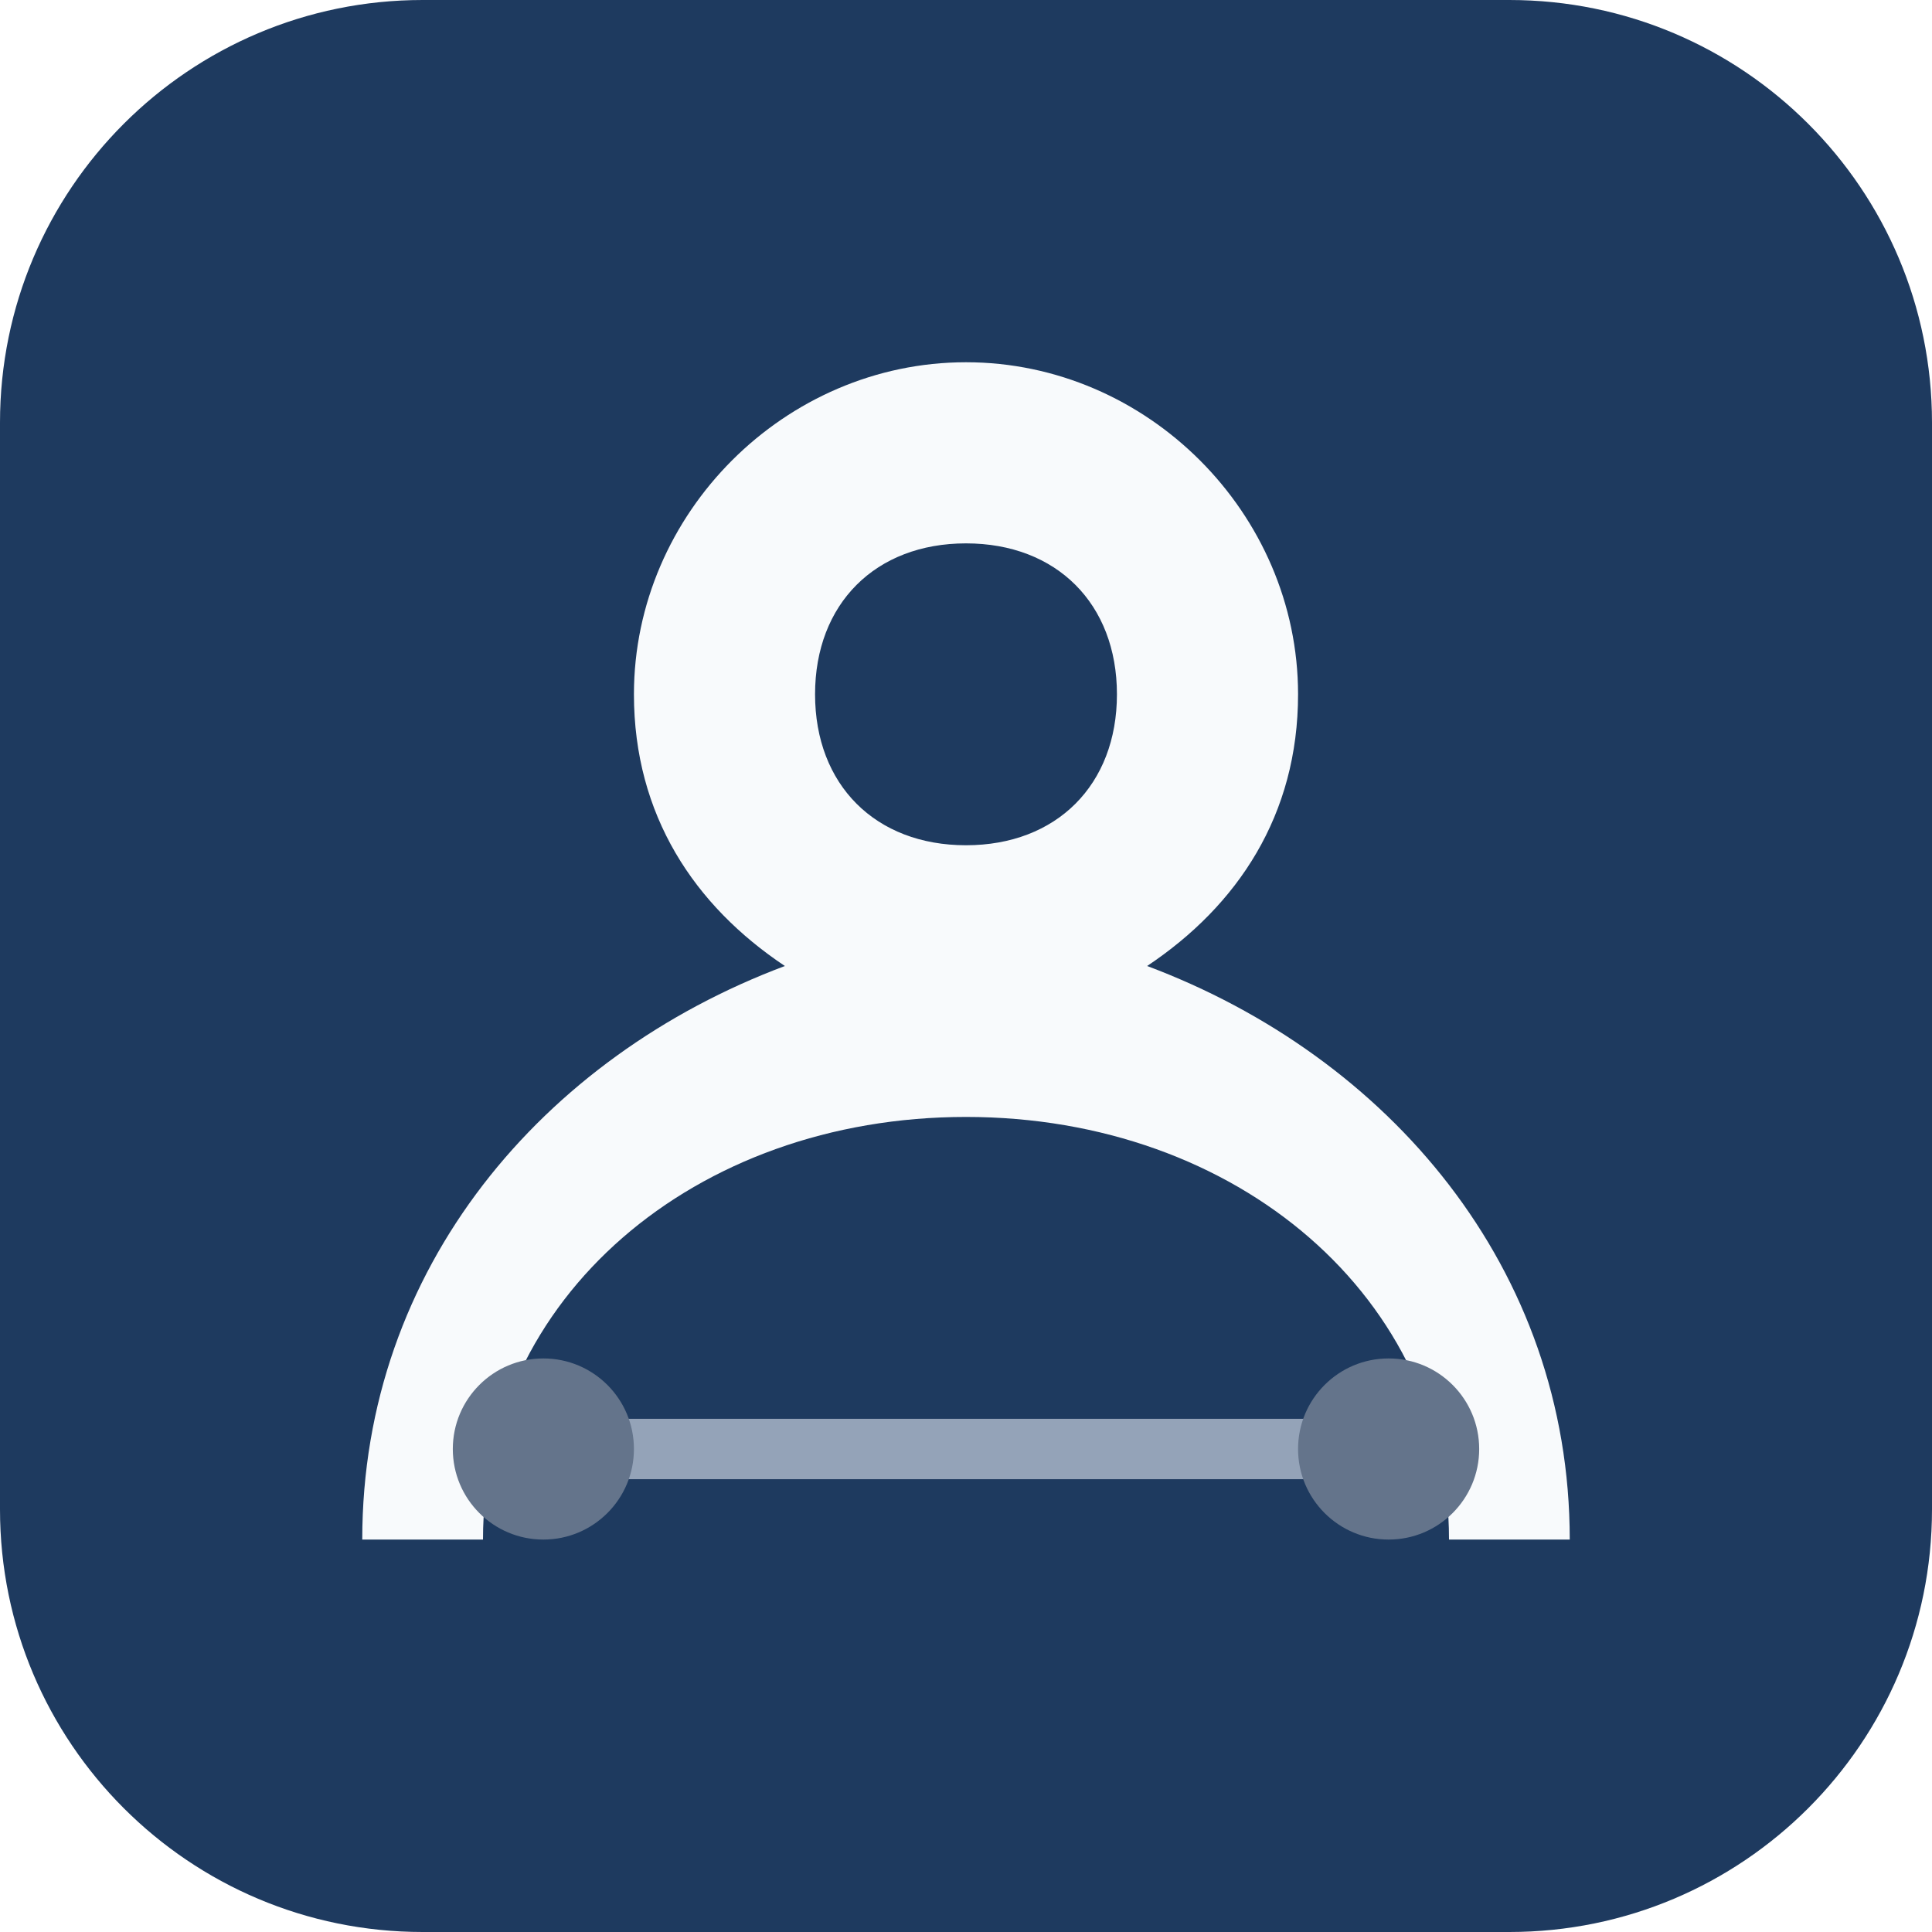
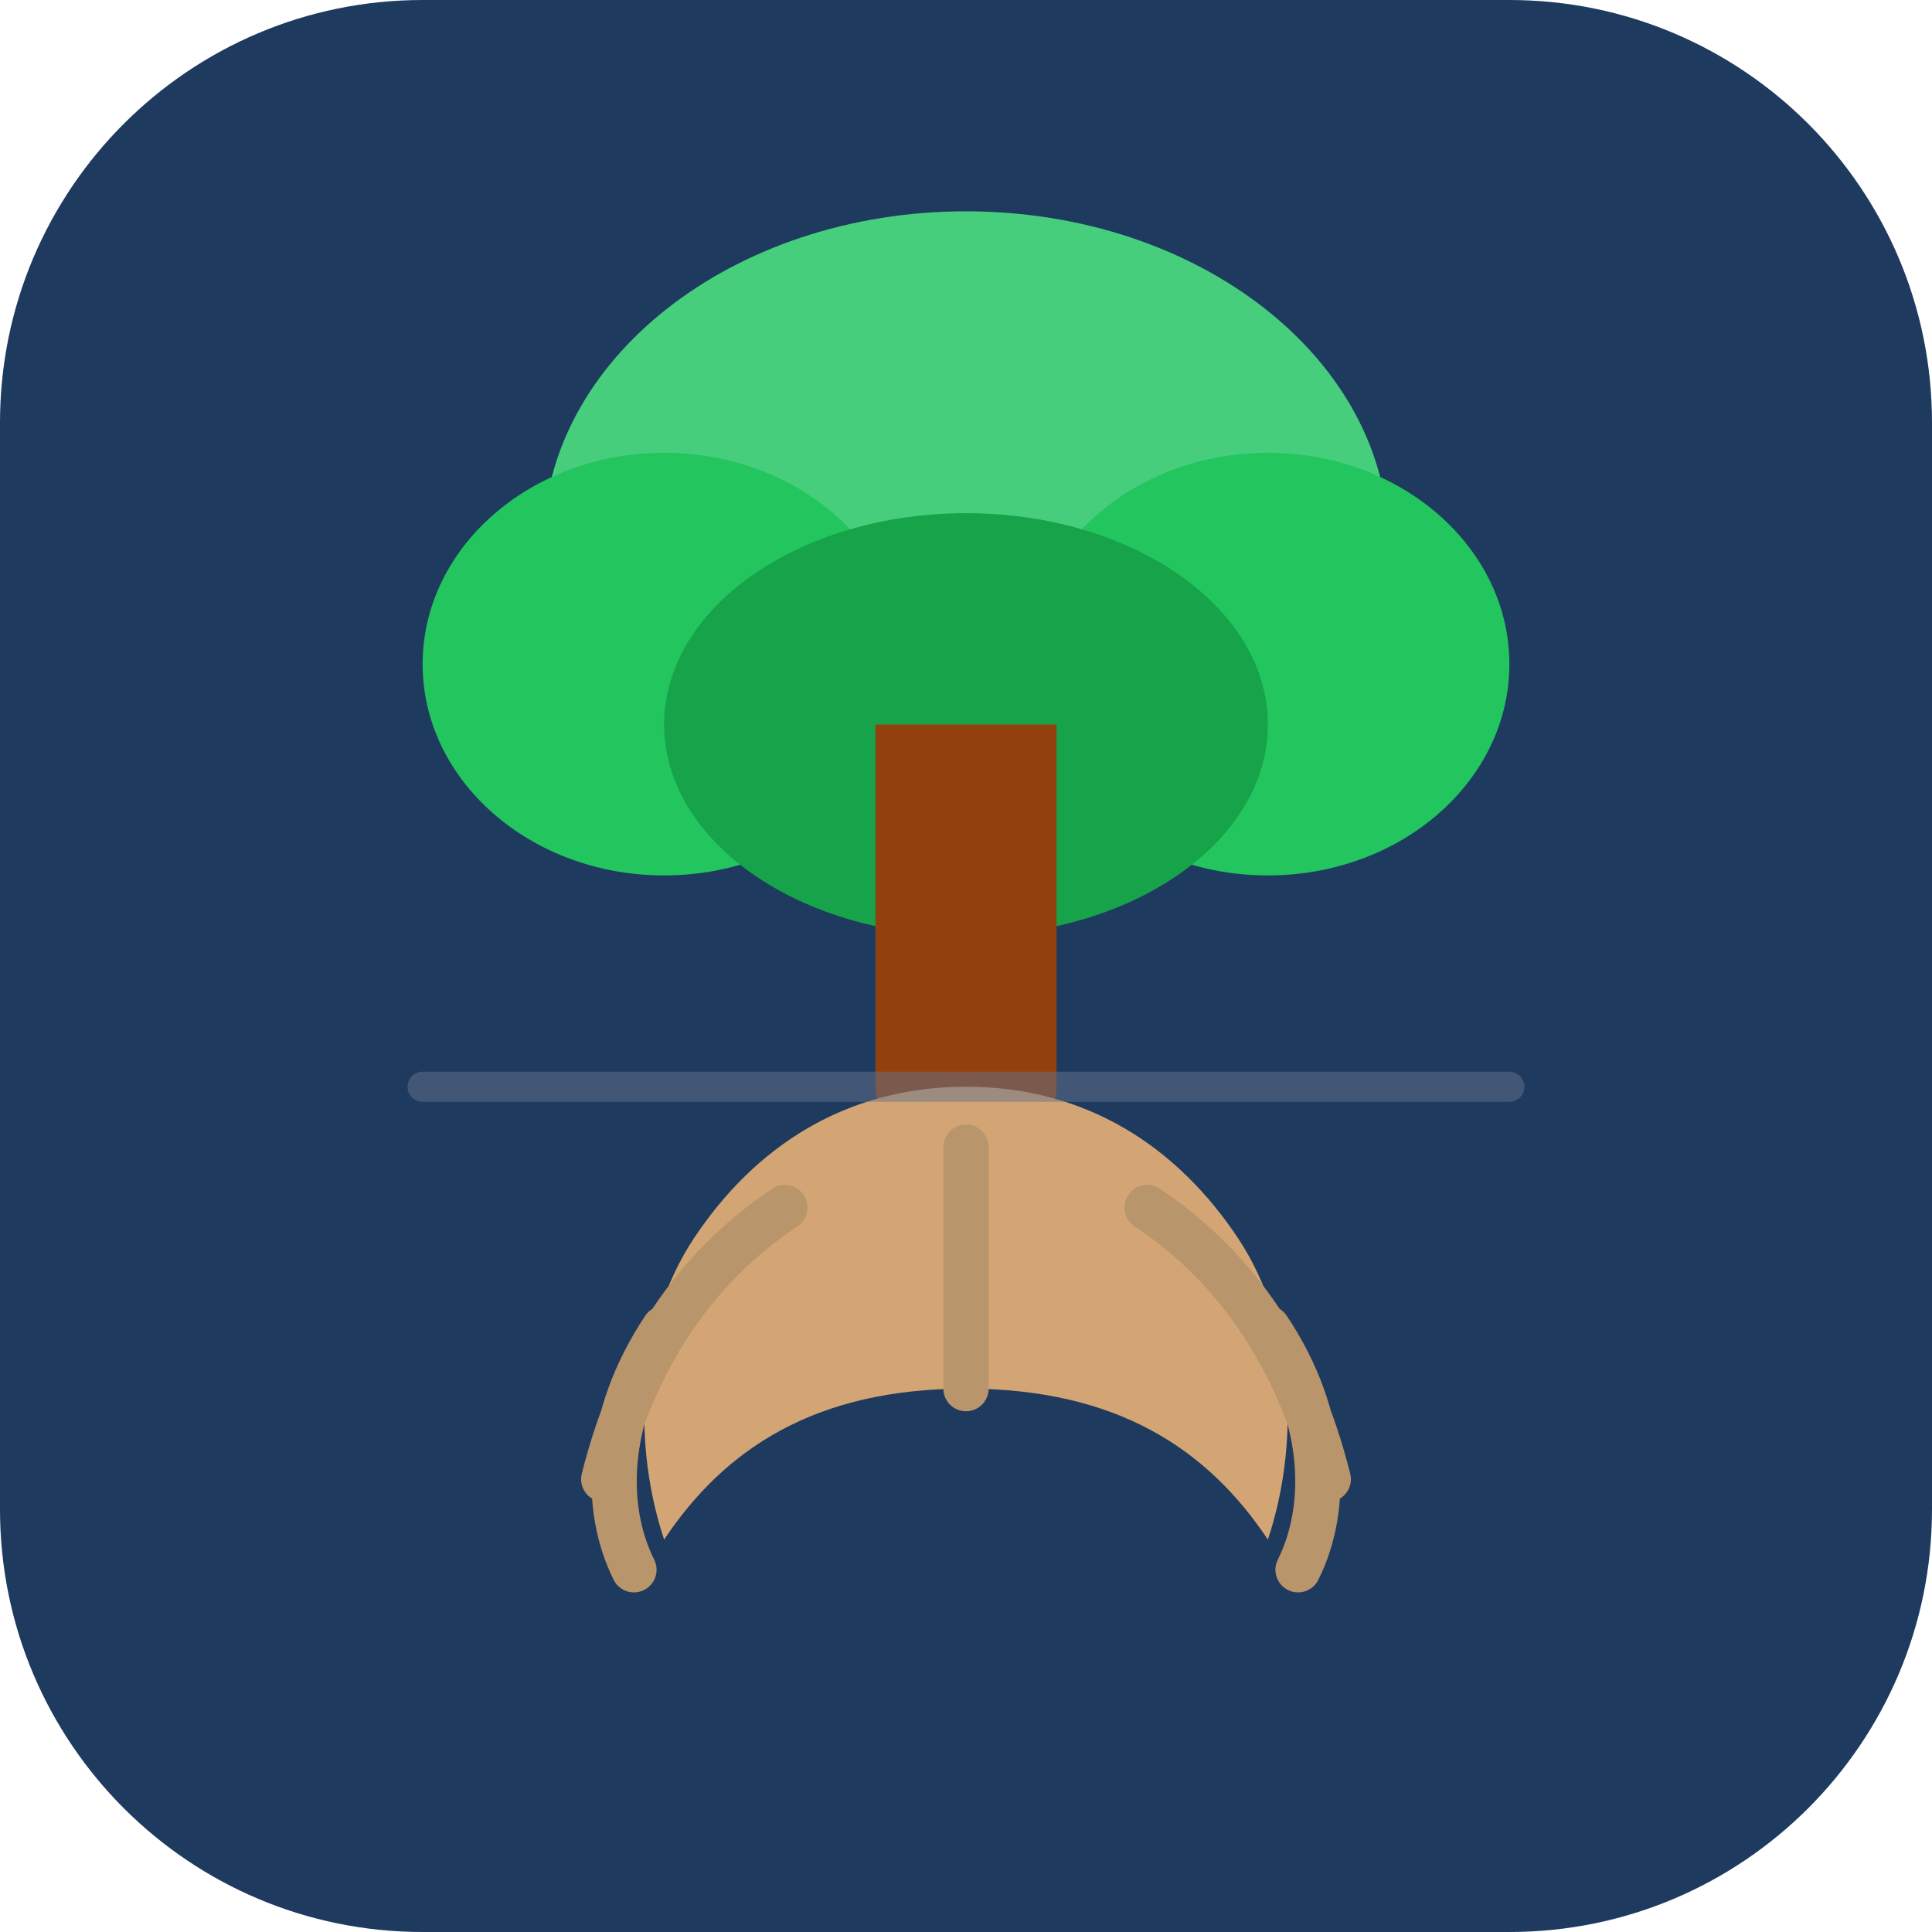
<svg xmlns="http://www.w3.org/2000/svg" viewBox="0 0 64 64" fill="none">
  <rect width="64" height="64" rx="14" fill="#1e3a5f" />
-   <path d="M32 12c-6 0-11 5-11 11 0 4 2 7 5 9-8 3-14 10-14 19h4c0-8 7-14 16-14s16 6 16 14h4c0-9-6-16-14-19 3-2 5-5 5-9 0-6-5-11-11-11zm0 6c3 0 5 2 5 5s-2 5-5 5-5-2-5-5 2-5 5-5z" fill="#f8fafc" />
-   <path d="M18 48h28" stroke="#94a3b8" stroke-width="2" stroke-linecap="round" />
-   <circle cx="18" cy="48" r="3" fill="#64748b" />
-   <circle cx="46" cy="48" r="3" fill="#64748b" />
+   <ellipse cx="32" cy="18" rx="14" ry="11" fill="#4ade80" opacity="0.9" />
+   <ellipse cx="22" cy="22" rx="8" ry="7" fill="#22c55e" />
+   <ellipse cx="42" cy="22" rx="8" ry="7" fill="#22c55e" />
+   <ellipse cx="32" cy="24" rx="10" ry="7" fill="#16a34a" />
+   <path d="M29 24h6v12c0 1-1 2-3 2s-3-1-3-2V24z" fill="#92400e" />
+   <path d="M32 36c-4 0-7 2-9 5-2 3-2 7-1 10 2-3 5-5 10-5s8 2 10 5c1-3 1-7-1-10-2-3-5-5-9-5z" fill="#d4a574" />
+   <path d="M32 38v8M26 40c-3 2-5 5-6 9M38 40c3 2 5 5 6 9M22 44c-2 3-2 6-1 8M42 44c2 3 2 6 1 8" stroke="#b8956a" stroke-width="1.5" stroke-linecap="round" />
+   <path d="M14 36h36" stroke="#64748b" stroke-width="1" stroke-linecap="round" opacity="0.5" />
</svg>
